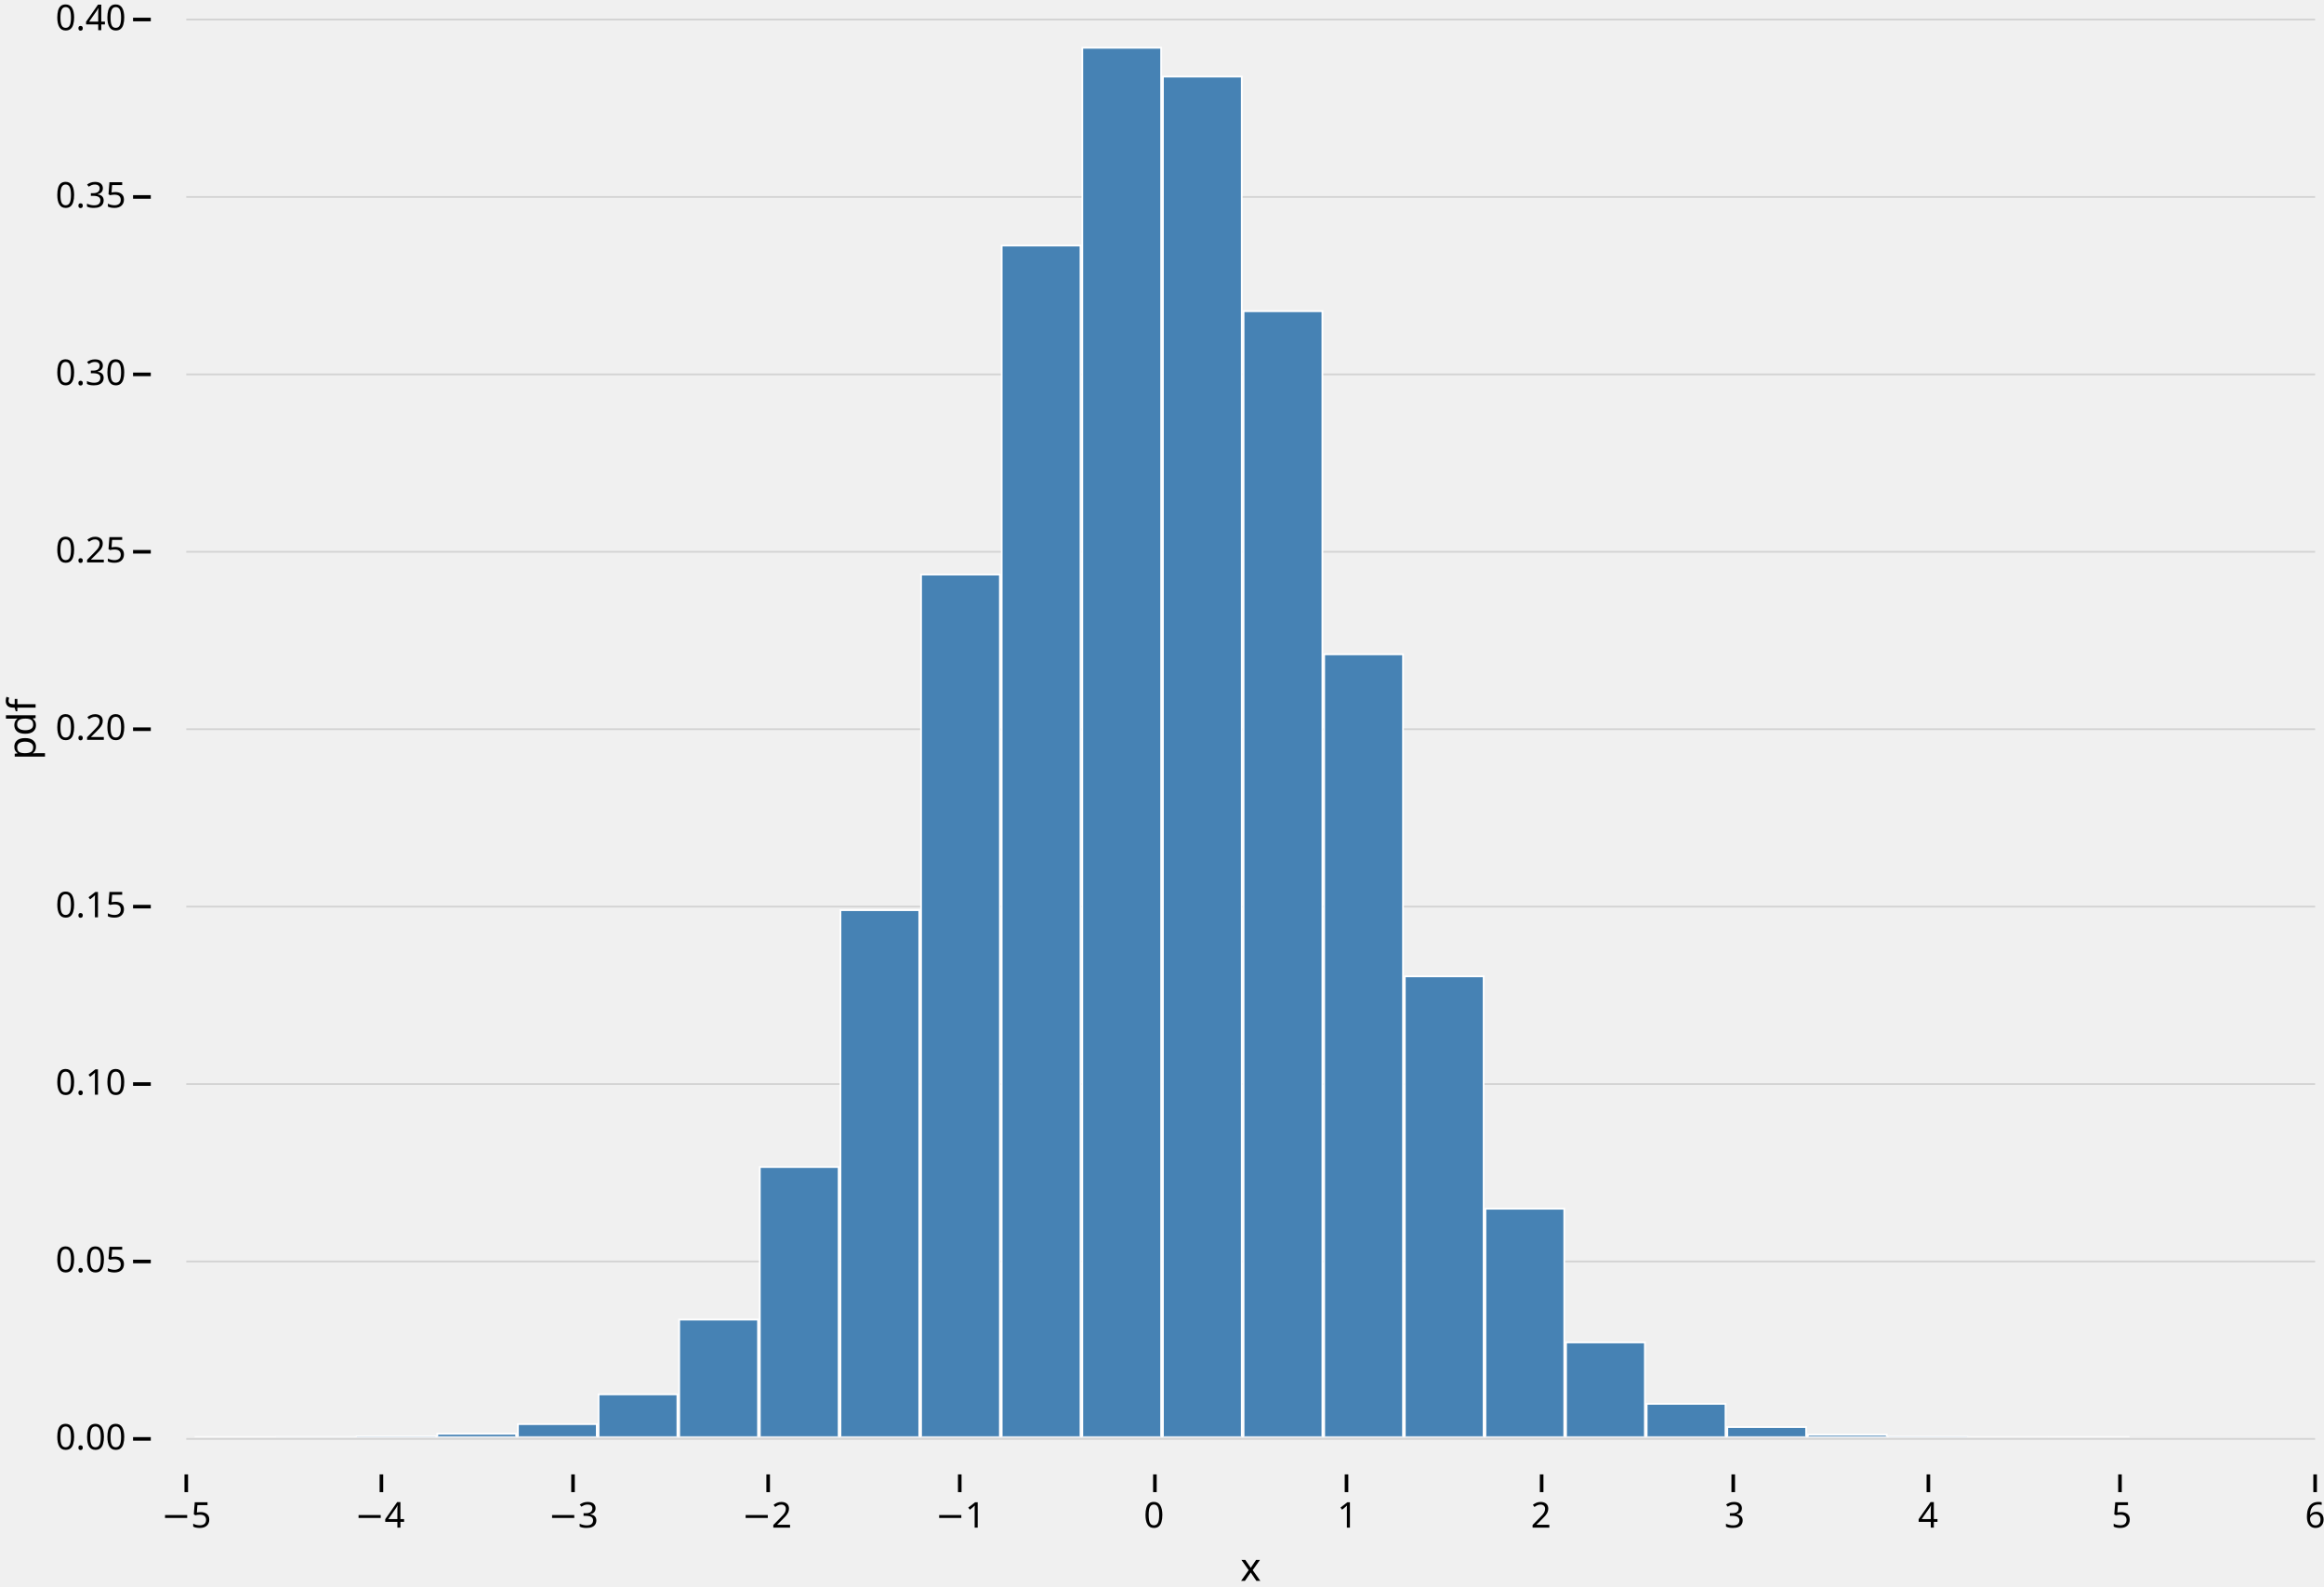
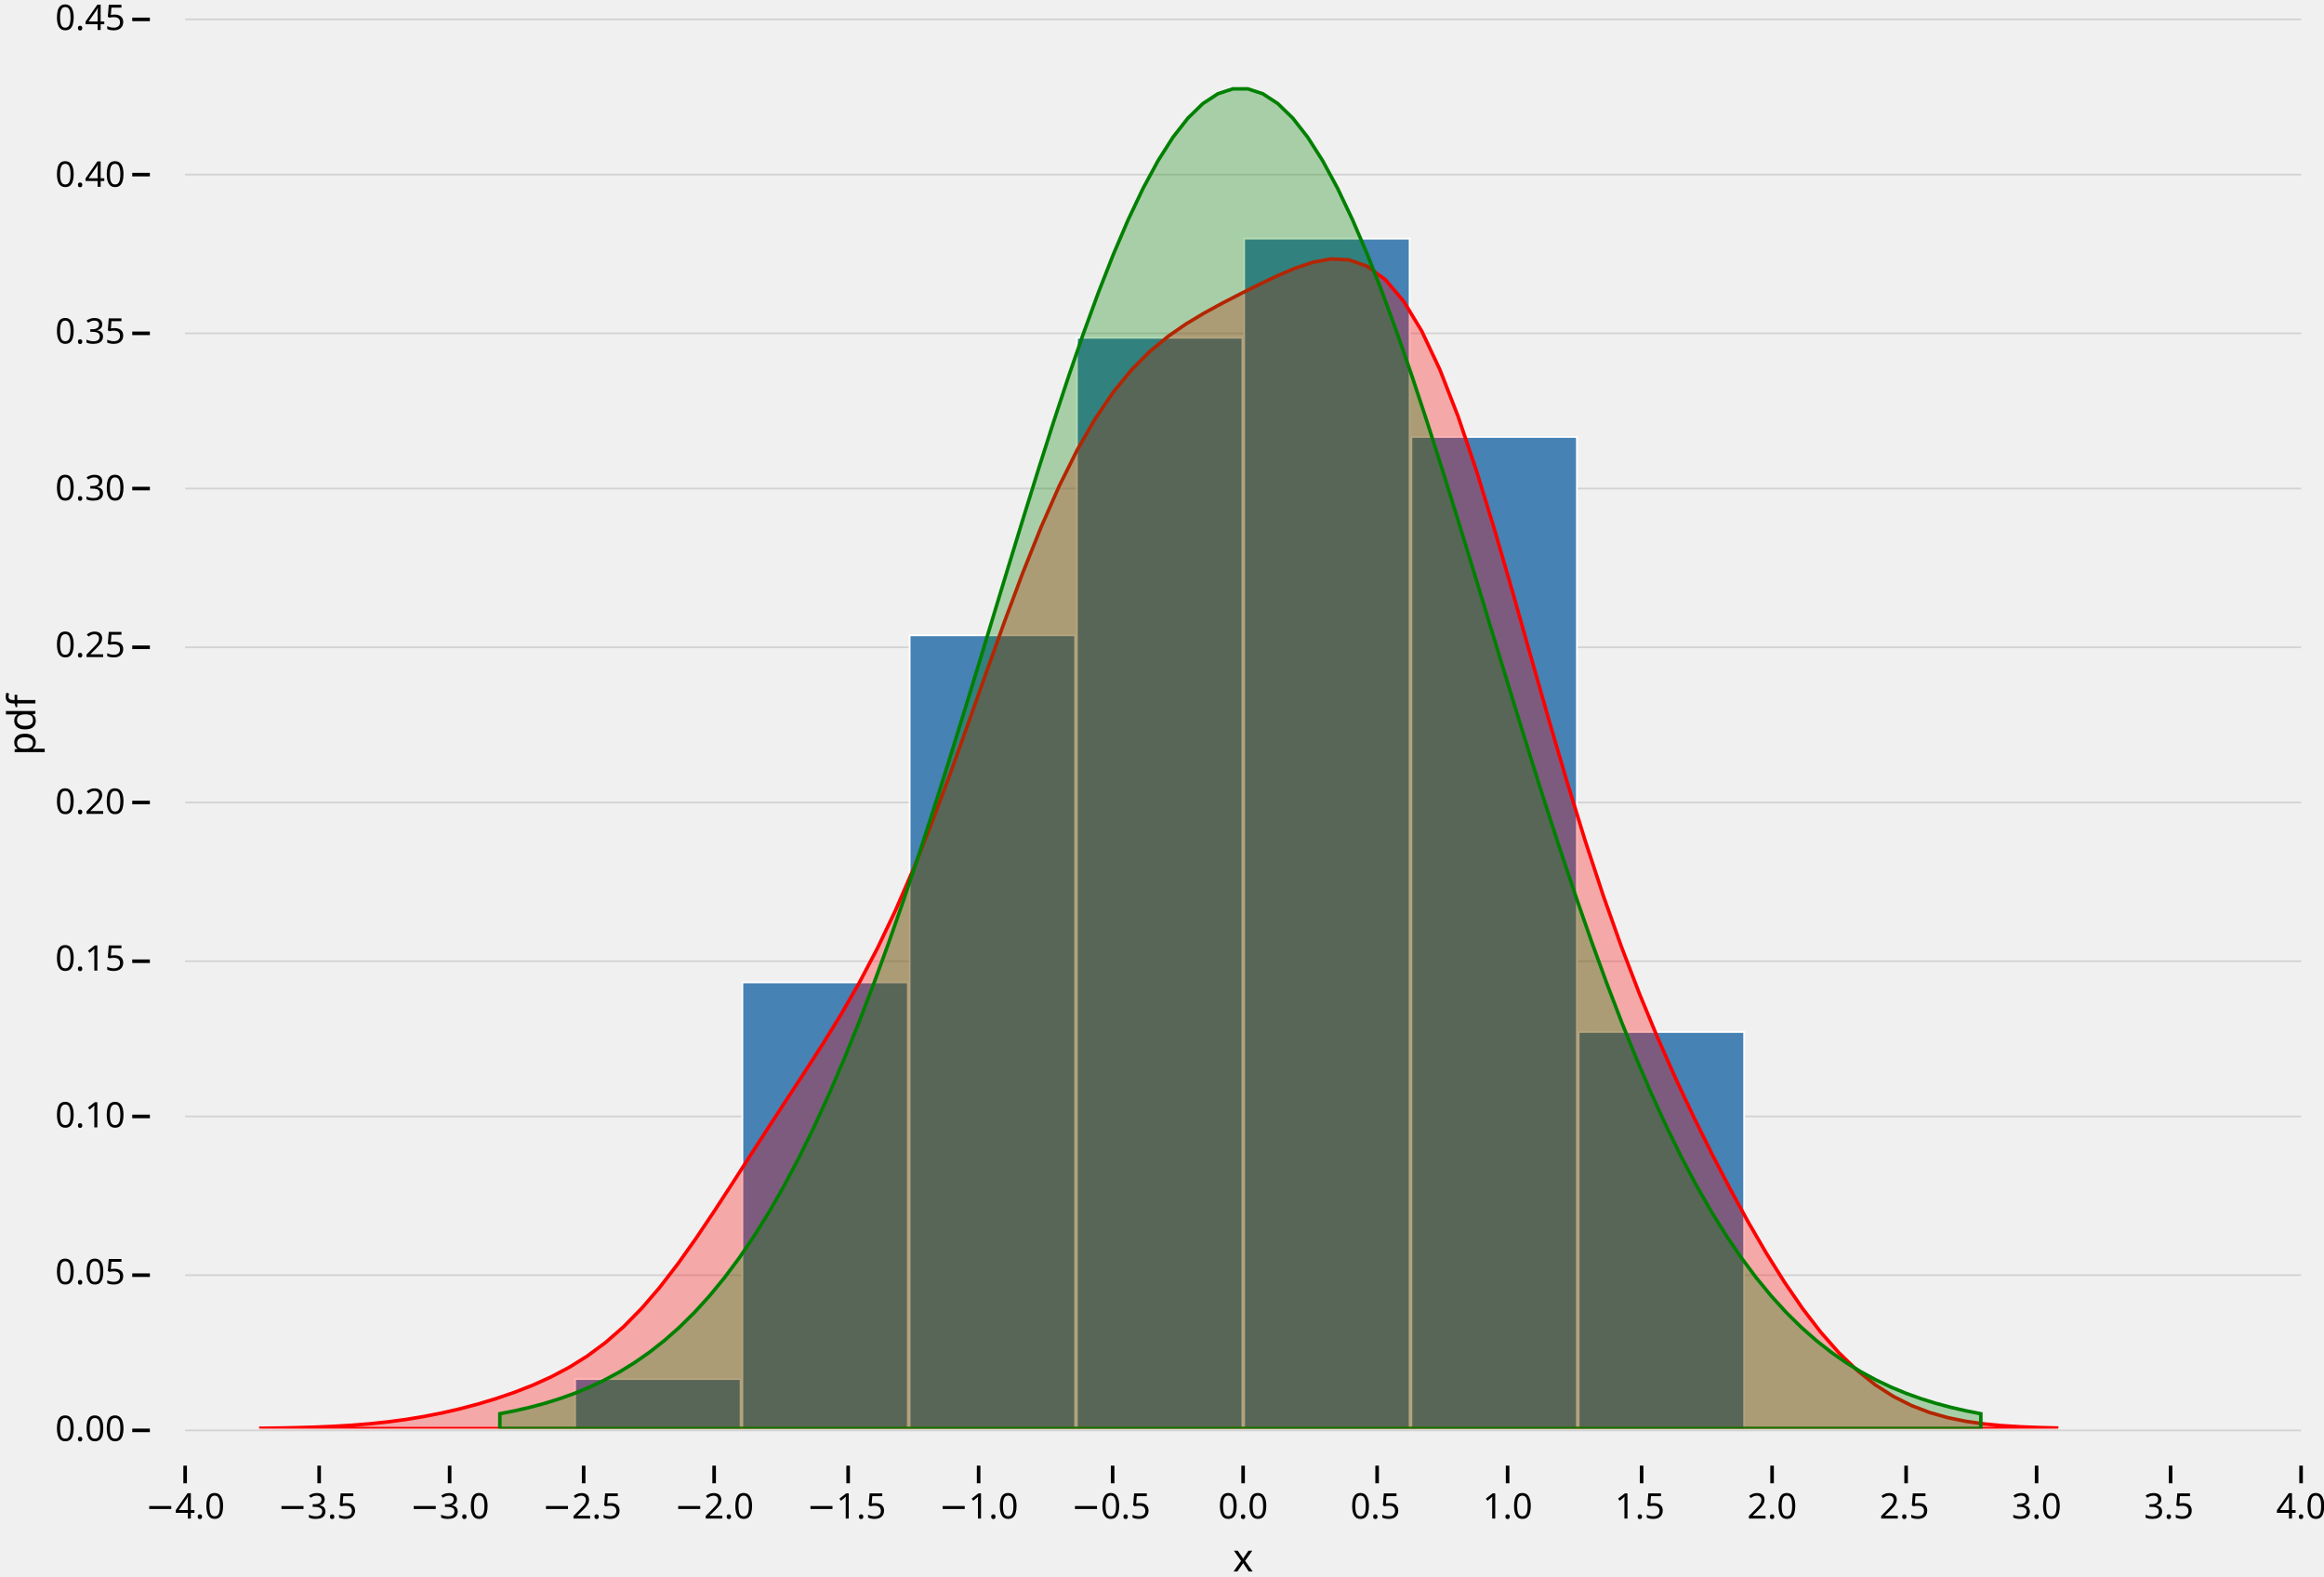
- <svg xmlns="http://www.w3.org/2000/svg" version="1.1" class="marks" width="655" height="447" viewBox="0 0 655 447">
+ <svg xmlns="http://www.w3.org/2000/svg" version="1.1" class="marks" width="659" height="447" viewBox="0 0 659 447">
  <g fill="none" stroke-miterlimit="10" transform="translate(52,5)">
    <g class="mark-group role-frame root" role="graphics-object" aria-roledescription="group mark container">
      <g transform="translate(0,0)">
        <path class="background" aria-hidden="true" d="M0,0h600v400h-600Z" />
        <g>
-           <g class="mark-group role-axis" role="graphics-symbol" aria-roledescription="axis" aria-label="X-axis titled 'x' for a linear scale with values from −5 to 6">
+           <g class="mark-group role-axis" role="graphics-symbol" aria-roledescription="axis" aria-label="X-axis titled 'x' for a linear scale with values from −4 to 4">
            <g transform="translate(0.5,410.5)">
              <path class="background" aria-hidden="true" d="M0,0h0v0h0Z" pointer-events="none" />
              <g>
                <g class="mark-rule role-axis-tick" pointer-events="none">
                  <line transform="translate(0,0)" x2="0" y2="5" stroke="black" stroke-width="1.01" opacity="1" />
-                   <line transform="translate(55,0)" x2="0" y2="5" stroke="black" stroke-width="1.01" opacity="1" />
-                   <line transform="translate(109,0)" x2="0" y2="5" stroke="black" stroke-width="1.01" opacity="1" />
-                   <line transform="translate(164,0)" x2="0" y2="5" stroke="black" stroke-width="1.01" opacity="1" />
-                   <line transform="translate(218,0)" x2="0" y2="5" stroke="black" stroke-width="1.01" opacity="1" />
-                   <line transform="translate(273,0)" x2="0" y2="5" stroke="black" stroke-width="1.01" opacity="1" />
-                   <line transform="translate(327,0)" x2="0" y2="5" stroke="black" stroke-width="1.01" opacity="1" />
-                   <line transform="translate(382,0)" x2="0" y2="5" stroke="black" stroke-width="1.01" opacity="1" />
-                   <line transform="translate(436,0)" x2="0" y2="5" stroke="black" stroke-width="1.01" opacity="1" />
-                   <line transform="translate(491,0)" x2="0" y2="5" stroke="black" stroke-width="1.01" opacity="1" />
-                   <line transform="translate(545,0)" x2="0" y2="5" stroke="black" stroke-width="1.01" opacity="1" />
+                   <line transform="translate(38,0)" x2="0" y2="5" stroke="black" stroke-width="1.01" opacity="1" />
+                   <line transform="translate(75,0)" x2="0" y2="5" stroke="black" stroke-width="1.01" opacity="1" />
+                   <line transform="translate(113,0)" x2="0" y2="5" stroke="black" stroke-width="1.01" opacity="1" />
+                   <line transform="translate(150,0)" x2="0" y2="5" stroke="black" stroke-width="1.01" opacity="1" />
+                   <line transform="translate(188,0)" x2="0" y2="5" stroke="black" stroke-width="1.01" opacity="1" />
+                   <line transform="translate(225,0)" x2="0" y2="5" stroke="black" stroke-width="1.01" opacity="1" />
+                   <line transform="translate(263,0)" x2="0" y2="5" stroke="black" stroke-width="1.01" opacity="1" />
+                   <line transform="translate(300,0)" x2="0" y2="5" stroke="black" stroke-width="1.01" opacity="1" />
+                   <line transform="translate(338,0)" x2="0" y2="5" stroke="black" stroke-width="1.01" opacity="1" />
+                   <line transform="translate(375,0)" x2="0" y2="5" stroke="black" stroke-width="1.01" opacity="1" />
+                   <line transform="translate(413,0)" x2="0" y2="5" stroke="black" stroke-width="1.01" opacity="1" />
+                   <line transform="translate(450,0)" x2="0" y2="5" stroke="black" stroke-width="1.01" opacity="1" />
+                   <line transform="translate(488,0)" x2="0" y2="5" stroke="black" stroke-width="1.01" opacity="1" />
+                   <line transform="translate(525,0)" x2="0" y2="5" stroke="black" stroke-width="1.01" opacity="1" />
+                   <line transform="translate(563,0)" x2="0" y2="5" stroke="black" stroke-width="1.01" opacity="1" />
                  <line transform="translate(600,0)" x2="0" y2="5" stroke="black" stroke-width="1.01" opacity="1" />
                </g>
                <g class="mark-text role-axis-label" pointer-events="none">
-                   <text text-anchor="middle" transform="translate(0,15)" font-family="sans-serif" font-size="10px" font-style="normal" font-weight="400" fill="black" opacity="1">−5</text>
-                   <text text-anchor="middle" transform="translate(54.54545,15)" font-family="sans-serif" font-size="10px" font-style="normal" font-weight="400" fill="black" opacity="1">−4</text>
-                   <text text-anchor="middle" transform="translate(109.0909,15)" font-family="sans-serif" font-size="10px" font-style="normal" font-weight="400" fill="black" opacity="1">−3</text>
-                   <text text-anchor="middle" transform="translate(163.6364,15)" font-family="sans-serif" font-size="10px" font-style="normal" font-weight="400" fill="black" opacity="1">−2</text>
-                   <text text-anchor="middle" transform="translate(218.1818,15)" font-family="sans-serif" font-size="10px" font-style="normal" font-weight="400" fill="black" opacity="1">−1</text>
-                   <text text-anchor="middle" transform="translate(272.7273,15)" font-family="sans-serif" font-size="10px" font-style="normal" font-weight="400" fill="black" opacity="1">0</text>
-                   <text text-anchor="middle" transform="translate(327.2727,15)" font-family="sans-serif" font-size="10px" font-style="normal" font-weight="400" fill="black" opacity="1">1</text>
-                   <text text-anchor="middle" transform="translate(381.8182,15)" font-family="sans-serif" font-size="10px" font-style="normal" font-weight="400" fill="black" opacity="1">2</text>
-                   <text text-anchor="middle" transform="translate(436.3636,15)" font-family="sans-serif" font-size="10px" font-style="normal" font-weight="400" fill="black" opacity="1">3</text>
-                   <text text-anchor="middle" transform="translate(490.9091,15)" font-family="sans-serif" font-size="10px" font-style="normal" font-weight="400" fill="black" opacity="1">4</text>
-                   <text text-anchor="middle" transform="translate(545.4545,15)" font-family="sans-serif" font-size="10px" font-style="normal" font-weight="400" fill="black" opacity="1">5</text>
-                   <text text-anchor="middle" transform="translate(600,15)" font-family="sans-serif" font-size="10px" font-style="normal" font-weight="400" fill="black" opacity="1">6</text>
+                   <text text-anchor="middle" transform="translate(0,15)" font-family="sans-serif" font-size="10px" font-style="normal" font-weight="400" fill="black" opacity="1">−4.0</text>
+                   <text text-anchor="middle" transform="translate(37.5,15)" font-family="sans-serif" font-size="10px" font-style="normal" font-weight="400" fill="black" opacity="1">−3.5</text>
+                   <text text-anchor="middle" transform="translate(75,15)" font-family="sans-serif" font-size="10px" font-style="normal" font-weight="400" fill="black" opacity="1">−3.0</text>
+                   <text text-anchor="middle" transform="translate(112.5,15)" font-family="sans-serif" font-size="10px" font-style="normal" font-weight="400" fill="black" opacity="1">−2.5</text>
+                   <text text-anchor="middle" transform="translate(150,15)" font-family="sans-serif" font-size="10px" font-style="normal" font-weight="400" fill="black" opacity="1">−2.0</text>
+                   <text text-anchor="middle" transform="translate(187.5,15)" font-family="sans-serif" font-size="10px" font-style="normal" font-weight="400" fill="black" opacity="1">−1.5</text>
+                   <text text-anchor="middle" transform="translate(225,15)" font-family="sans-serif" font-size="10px" font-style="normal" font-weight="400" fill="black" opacity="1">−1.0</text>
+                   <text text-anchor="middle" transform="translate(262.5,15)" font-family="sans-serif" font-size="10px" font-style="normal" font-weight="400" fill="black" opacity="1">−0.5</text>
+                   <text text-anchor="middle" transform="translate(300,15)" font-family="sans-serif" font-size="10px" font-style="normal" font-weight="400" fill="black" opacity="1">0.0</text>
+                   <text text-anchor="middle" transform="translate(337.5,15)" font-family="sans-serif" font-size="10px" font-style="normal" font-weight="400" fill="black" opacity="1">0.5</text>
+                   <text text-anchor="middle" transform="translate(375,15)" font-family="sans-serif" font-size="10px" font-style="normal" font-weight="400" fill="black" opacity="1">1.0</text>
+                   <text text-anchor="middle" transform="translate(412.5,15)" font-family="sans-serif" font-size="10px" font-style="normal" font-weight="400" fill="black" opacity="1">1.5</text>
+                   <text text-anchor="middle" transform="translate(450,15)" font-family="sans-serif" font-size="10px" font-style="normal" font-weight="400" fill="black" opacity="1">2.0</text>
+                   <text text-anchor="middle" transform="translate(487.5,15)" font-family="sans-serif" font-size="10px" font-style="normal" font-weight="400" fill="black" opacity="1">2.5</text>
+                   <text text-anchor="middle" transform="translate(525,15)" font-family="sans-serif" font-size="10px" font-style="normal" font-weight="400" fill="black" opacity="1">3.0</text>
+                   <text text-anchor="middle" transform="translate(562.5,15)" font-family="sans-serif" font-size="10px" font-style="normal" font-weight="400" fill="black" opacity="1">3.5</text>
+                   <text text-anchor="middle" transform="translate(600,15)" font-family="sans-serif" font-size="10px" font-style="normal" font-weight="400" fill="black" opacity="1">4.0</text>
                </g>
                <g class="mark-text role-axis-title" pointer-events="none">
                  <text text-anchor="middle" transform="translate(300,30)" font-family="sans-serif" font-size="11px" font-style="normal" font-weight="400" fill="black" opacity="1">x</text>
                </g>
              </g>
              <path class="foreground" aria-hidden="true" d="" pointer-events="none" display="none" />
            </g>
          </g>
-           <g class="mark-group role-axis" role="graphics-symbol" aria-roledescription="axis" aria-label="Y-axis titled 'pdf' for a linear scale with values from 0.0 to 0.4">
+           <g class="mark-group role-axis" role="graphics-symbol" aria-roledescription="axis" aria-label="Y-axis titled 'pdf' for a linear scale with values from 0.0 to 0.5">
            <g transform="translate(-9.5,0.5)">
              <path class="background" aria-hidden="true" d="M0,0h0v0h0Z" pointer-events="none" />
              <g>
                <g class="mark-rule role-axis-grid" pointer-events="none">
                  <line transform="translate(10,400)" x2="600" y2="0" stroke="lightgray" stroke-width="0.5" stroke-dasharray="0" opacity="1" />
-                   <line transform="translate(10,350)" x2="600" y2="0" stroke="lightgray" stroke-width="0.5" stroke-dasharray="0" opacity="1" />
-                   <line transform="translate(10,300)" x2="600" y2="0" stroke="lightgray" stroke-width="0.5" stroke-dasharray="0" opacity="1" />
-                   <line transform="translate(10,250)" x2="600" y2="0" stroke="lightgray" stroke-width="0.5" stroke-dasharray="0" opacity="1" />
-                   <line transform="translate(10,200)" x2="600" y2="0" stroke="lightgray" stroke-width="0.5" stroke-dasharray="0" opacity="1" />
-                   <line transform="translate(10,150)" x2="600" y2="0" stroke="lightgray" stroke-width="0.5" stroke-dasharray="0" opacity="1" />
-                   <line transform="translate(10,100)" x2="600" y2="0" stroke="lightgray" stroke-width="0.5" stroke-dasharray="0" opacity="1" />
-                   <line transform="translate(10,50)" x2="600" y2="0" stroke="lightgray" stroke-width="0.5" stroke-dasharray="0" opacity="1" />
+                   <line transform="translate(10,356)" x2="600" y2="0" stroke="lightgray" stroke-width="0.5" stroke-dasharray="0" opacity="1" />
+                   <line transform="translate(10,311)" x2="600" y2="0" stroke="lightgray" stroke-width="0.5" stroke-dasharray="0" opacity="1" />
+                   <line transform="translate(10,267)" x2="600" y2="0" stroke="lightgray" stroke-width="0.5" stroke-dasharray="0" opacity="1" />
+                   <line transform="translate(10,222)" x2="600" y2="0" stroke="lightgray" stroke-width="0.5" stroke-dasharray="0" opacity="1" />
+                   <line transform="translate(10,178)" x2="600" y2="0" stroke="lightgray" stroke-width="0.5" stroke-dasharray="0" opacity="1" />
+                   <line transform="translate(10,133)" x2="600" y2="0" stroke="lightgray" stroke-width="0.5" stroke-dasharray="0" opacity="1" />
+                   <line transform="translate(10,89)" x2="600" y2="0" stroke="lightgray" stroke-width="0.5" stroke-dasharray="0" opacity="1" />
+                   <line transform="translate(10,44)" x2="600" y2="0" stroke="lightgray" stroke-width="0.5" stroke-dasharray="0" opacity="1" />
                  <line transform="translate(10,0)" x2="600" y2="0" stroke="lightgray" stroke-width="0.5" stroke-dasharray="0" opacity="1" />
                </g>
                <g class="mark-rule role-axis-tick" pointer-events="none">
                  <line transform="translate(0,400)" x2="-5" y2="0" stroke="black" stroke-width="1.01" opacity="1" />
-                   <line transform="translate(0,350)" x2="-5" y2="0" stroke="black" stroke-width="1.01" opacity="1" />
-                   <line transform="translate(0,300)" x2="-5" y2="0" stroke="black" stroke-width="1.01" opacity="1" />
-                   <line transform="translate(0,250)" x2="-5" y2="0" stroke="black" stroke-width="1.01" opacity="1" />
-                   <line transform="translate(0,200)" x2="-5" y2="0" stroke="black" stroke-width="1.01" opacity="1" />
-                   <line transform="translate(0,150)" x2="-5" y2="0" stroke="black" stroke-width="1.01" opacity="1" />
-                   <line transform="translate(0,100)" x2="-5" y2="0" stroke="black" stroke-width="1.01" opacity="1" />
-                   <line transform="translate(0,50)" x2="-5" y2="0" stroke="black" stroke-width="1.01" opacity="1" />
+                   <line transform="translate(0,356)" x2="-5" y2="0" stroke="black" stroke-width="1.01" opacity="1" />
+                   <line transform="translate(0,311)" x2="-5" y2="0" stroke="black" stroke-width="1.01" opacity="1" />
+                   <line transform="translate(0,267)" x2="-5" y2="0" stroke="black" stroke-width="1.01" opacity="1" />
+                   <line transform="translate(0,222)" x2="-5" y2="0" stroke="black" stroke-width="1.01" opacity="1" />
+                   <line transform="translate(0,178)" x2="-5" y2="0" stroke="black" stroke-width="1.01" opacity="1" />
+                   <line transform="translate(0,133)" x2="-5" y2="0" stroke="black" stroke-width="1.01" opacity="1" />
+                   <line transform="translate(0,89)" x2="-5" y2="0" stroke="black" stroke-width="1.01" opacity="1" />
+                   <line transform="translate(0,44)" x2="-5" y2="0" stroke="black" stroke-width="1.01" opacity="1" />
                  <line transform="translate(0,0)" x2="-5" y2="0" stroke="black" stroke-width="1.01" opacity="1" />
                </g>
                <g class="mark-text role-axis-label" pointer-events="none">
                  <text text-anchor="end" transform="translate(-7,403)" font-family="sans-serif" font-size="10px" font-style="normal" font-weight="400" fill="black" opacity="1">0.00</text>
-                   <text text-anchor="end" transform="translate(-7,353)" font-family="sans-serif" font-size="10px" font-style="normal" font-weight="400" fill="black" opacity="1">0.05</text>
-                   <text text-anchor="end" transform="translate(-7,303)" font-family="sans-serif" font-size="10px" font-style="normal" font-weight="400" fill="black" opacity="1">0.10</text>
-                   <text text-anchor="end" transform="translate(-7,253)" font-family="sans-serif" font-size="10px" font-style="normal" font-weight="400" fill="black" opacity="1">0.15</text>
-                   <text text-anchor="end" transform="translate(-7,203)" font-family="sans-serif" font-size="10px" font-style="normal" font-weight="400" fill="black" opacity="1">0.20</text>
-                   <text text-anchor="end" transform="translate(-7,153)" font-family="sans-serif" font-size="10px" font-style="normal" font-weight="400" fill="black" opacity="1">0.25</text>
-                   <text text-anchor="end" transform="translate(-7,103)" font-family="sans-serif" font-size="10px" font-style="normal" font-weight="400" fill="black" opacity="1">0.30</text>
-                   <text text-anchor="end" transform="translate(-7,53)" font-family="sans-serif" font-size="10px" font-style="normal" font-weight="400" fill="black" opacity="1">0.35</text>
-                   <text text-anchor="end" transform="translate(-7,3)" font-family="sans-serif" font-size="10px" font-style="normal" font-weight="400" fill="black" opacity="1">0.40</text>
+                   <text text-anchor="end" transform="translate(-7,358.5556)" font-family="sans-serif" font-size="10px" font-style="normal" font-weight="400" fill="black" opacity="1">0.05</text>
+                   <text text-anchor="end" transform="translate(-7,314.1111)" font-family="sans-serif" font-size="10px" font-style="normal" font-weight="400" fill="black" opacity="1">0.10</text>
+                   <text text-anchor="end" transform="translate(-7,269.6667)" font-family="sans-serif" font-size="10px" font-style="normal" font-weight="400" fill="black" opacity="1">0.15</text>
+                   <text text-anchor="end" transform="translate(-7,225.2222)" font-family="sans-serif" font-size="10px" font-style="normal" font-weight="400" fill="black" opacity="1">0.20</text>
+                   <text text-anchor="end" transform="translate(-7,180.7778)" font-family="sans-serif" font-size="10px" font-style="normal" font-weight="400" fill="black" opacity="1">0.25</text>
+                   <text text-anchor="end" transform="translate(-7,136.3333)" font-family="sans-serif" font-size="10px" font-style="normal" font-weight="400" fill="black" opacity="1">0.30</text>
+                   <text text-anchor="end" transform="translate(-7,91.88889)" font-family="sans-serif" font-size="10px" font-style="normal" font-weight="400" fill="black" opacity="1">0.35</text>
+                   <text text-anchor="end" transform="translate(-7,47.44444)" font-family="sans-serif" font-size="10px" font-style="normal" font-weight="400" fill="black" opacity="1">0.40</text>
+                   <text text-anchor="end" transform="translate(-7,3)" font-family="sans-serif" font-size="10px" font-style="normal" font-weight="400" fill="black" opacity="1">0.45</text>
                </g>
                <g class="mark-text role-axis-title" pointer-events="none">
                  <text text-anchor="middle" transform="translate(-30.46289,200) rotate(-90) translate(0,-2)" font-family="sans-serif" font-size="11px" font-style="normal" font-weight="400" fill="black" opacity="1">pdf</text>
                </g>
              </g>
              <path class="foreground" aria-hidden="true" d="" pointer-events="none" display="none" />
            </g>
          </g>
          <g class="mark-group role-scope" clip-path="url(#clip1)" role="graphics-object" aria-roledescription="group mark container">
            <g transform="translate(0,0)">
              <path class="background" aria-hidden="true" d="M0,0h0v0h0Z" />
              <g>
                <g class="mark-rect role-mark" role="graphics-symbol" aria-roledescription="rect mark container">
-                   <path d="M3.083,399.995h22.223v0.005h-22.223Z" fill="steelblue" stroke="white" stroke-width="0.5" opacity="1" />
-                   <path d="M25.806,399.959h22.223v0.041h-22.223Z" fill="steelblue" stroke="white" stroke-width="0.5" opacity="1" />
-                   <path d="M48.529,399.788h22.223v0.212h-22.223Z" fill="steelblue" stroke="white" stroke-width="0.5" opacity="1" />
-                   <path d="M71.252,399.047h22.223v0.953h-22.223Z" fill="steelblue" stroke="white" stroke-width="0.5" opacity="1" />
-                   <path d="M93.976,396.333h22.223v3.667h-22.223Z" fill="steelblue" stroke="white" stroke-width="0.5" opacity="1" />
-                   <path d="M116.699,387.944h22.223v12.056h-22.223Z" fill="steelblue" stroke="white" stroke-width="0.5" opacity="1" />
-                   <path d="M139.422,366.881h22.223v33.119h-22.223Z" fill="steelblue" stroke="white" stroke-width="0.5" opacity="1" />
-                   <path d="M162.145,323.881h22.223v76.119h-22.223Z" fill="steelblue" stroke="white" stroke-width="0.5" opacity="1" />
-                   <path d="M184.868,251.489h22.223v148.511h-22.223Z" fill="steelblue" stroke="white" stroke-width="0.5" opacity="1" />
-                   <path d="M207.591,156.91h22.223v243.09h-22.223Z" fill="steelblue" stroke="white" stroke-width="0.5" opacity="1" />
-                   <path d="M230.314,64.205h22.223v335.795h-22.223Z" fill="steelblue" stroke="white" stroke-width="0.5" opacity="1" />
-                   <path d="M253.037,8.456h22.223v391.544h-22.223Z" fill="steelblue" stroke="white" stroke-width="0.5" opacity="1" />
-                   <path d="M275.761,16.589h22.223v383.411h-22.223Z" fill="steelblue" stroke="white" stroke-width="0.5" opacity="1" />
-                   <path d="M298.484,82.691h22.223v317.309h-22.223Z" fill="steelblue" stroke="white" stroke-width="0.5" opacity="1" />
-                   <path d="M321.207,179.391h22.223v220.609h-22.223Z" fill="steelblue" stroke="white" stroke-width="0.5" opacity="1" />
-                   <path d="M343.93,270.144h22.223v129.856h-22.223Z" fill="steelblue" stroke="white" stroke-width="0.5" opacity="1" />
-                   <path d="M366.653,335.628h22.223v64.372h-22.223Z" fill="steelblue" stroke="white" stroke-width="0.5" opacity="1" />
-                   <path d="M389.376,373.3h22.223v26.7h-22.223Z" fill="steelblue" stroke="white" stroke-width="0.5" opacity="1" />
-                   <path d="M412.099,390.616h22.223v9.384h-22.223Z" fill="steelblue" stroke="white" stroke-width="0.5" opacity="1" />
-                   <path d="M434.823,397.164h22.223v2.836h-22.223Z" fill="steelblue" stroke="white" stroke-width="0.5" opacity="1" />
-                   <path d="M457.546,399.313h22.223v0.687h-22.223Z" fill="steelblue" stroke="white" stroke-width="0.5" opacity="1" />
-                   <path d="M480.269,399.867h22.223v0.133h-22.223Z" fill="steelblue" stroke="white" stroke-width="0.5" opacity="1" />
-                   <path d="M502.992,399.978h22.223v0.022h-22.223Z" fill="steelblue" stroke="white" stroke-width="0.5" opacity="1" />
-                   <path d="M525.715,399.996h22.223v0.004h-22.223Z" fill="steelblue" stroke="white" stroke-width="0.5" opacity="1" />
+                   <path d="M111.08,385.944h46.928v14.056h-46.928Z" fill="steelblue" stroke="white" stroke-width="0.5" opacity="1" />
+                   <path d="M158.508,273.493h46.928v126.507h-46.928Z" fill="steelblue" stroke="white" stroke-width="0.5" opacity="1" />
+                   <path d="M205.936,175.099h46.928v224.901h-46.928Z" fill="steelblue" stroke="white" stroke-width="0.5" opacity="1" />
+                   <path d="M253.364,90.76h46.928v309.24h-46.928Z" fill="steelblue" stroke="white" stroke-width="0.5" opacity="1" />
+                   <path d="M300.792,62.648h46.928v337.352h-46.928Z" fill="steelblue" stroke="white" stroke-width="0.5" opacity="1" />
+                   <path d="M348.22,118.873h46.928v281.127h-46.928Z" fill="steelblue" stroke="white" stroke-width="0.5" opacity="1" />
+                   <path d="M395.649,287.549h46.928v112.451h-46.928Z" fill="steelblue" stroke="white" stroke-width="0.5" opacity="1" />
+                 </g>
+               </g>
+               <path class="foreground" aria-hidden="true" d="" display="none" />
+             </g>
+           </g>
+           <g class="mark-group role-scope" clip-path="url(#clip2)" role="graphics-object" aria-roledescription="group mark container">
+             <g transform="translate(0,0)">
+               <path class="background" aria-hidden="true" d="M0,0h0v0h0Z" />
+               <g>
+                 <g class="mark-area role-mark" role="graphics-symbol" aria-roledescription="area mark container">
+                   <path d="M21.971,399.9L27.115,399.833L32.258,399.73L37.402,399.577L42.545,399.357L47.689,399.049L52.833,398.634L57.976,398.09L63.12,397.402L68.263,396.555L73.407,395.541L78.55,394.354L83.694,392.99L88.838,391.437L93.981,389.674L99.125,387.662L104.268,385.338L109.412,382.62L114.555,379.407L119.699,375.598L124.843,371.105L129.986,365.871L135.13,359.893L140.273,353.224L145.417,345.979L150.56,338.316L155.704,330.413L160.848,322.433L165.991,314.491L171.135,306.622L176.278,298.77L181.422,290.784L186.566,282.447L191.709,273.507L196.853,263.727L201.996,252.934L207.14,241.055L212.283,228.143L217.427,214.377L222.571,200.046L227.714,185.515L232.858,171.182L238.001,157.431L243.145,144.596L248.288,132.934L253.432,122.605L258.576,113.674L263.719,106.118L268.863,99.836L274.006,94.666L279.15,90.41L284.294,86.846L289.437,83.759L294.581,80.958L299.724,78.305L304.868,75.735L310.011,73.278L315.155,71.067L320.299,69.336L325.442,68.409L330.586,68.668L335.729,70.515L340.873,74.323L346.016,80.385L351.16,88.874L356.304,99.805L361.447,113.026L366.591,128.224L371.734,144.956L376.878,162.689L382.021,180.865L387.165,198.952L392.309,216.502L397.452,233.185L402.596,248.804L407.739,263.297L412.883,276.707L418.027,289.153L423.17,300.787L428.314,311.752L433.457,322.158L438.601,332.061L443.744,341.46L448.888,350.305L454.032,358.516L459.175,366.005L464.319,372.69L469.462,378.519L474.606,383.473L479.749,387.575L484.893,390.878L490.037,393.464L495.18,395.433L500.324,396.888L505.467,397.934L510.611,398.664L515.754,399.159L520.898,399.484L526.042,399.692L531.185,399.821L531.185,400L526.042,400L520.898,400L515.754,400L510.611,400L505.467,400L500.324,400L495.18,400L490.037,400L484.893,400L479.749,400L474.606,400L469.462,400L464.319,400L459.175,400L454.032,400L448.888,400L443.744,400L438.601,400L433.457,400L428.314,400L423.17,400L418.027,400L412.883,400L407.739,400L402.596,400L397.452,400L392.309,400L387.165,400L382.021,400L376.878,400L371.734,400L366.591,400L361.447,400L356.304,400L351.16,400L346.016,400L340.873,400L335.729,400L330.586,400L325.442,400L320.299,400L315.155,400L310.011,400L304.868,400L299.724,400L294.581,400L289.437,400L284.294,400L279.15,400L274.006,400L268.863,400L263.719,400L258.576,400L253.432,400L248.288,400L243.145,400L238.001,400L232.858,400L227.714,400L222.571,400L217.427,400L212.283,400L207.14,400L201.996,400L196.853,400L191.709,400L186.566,400L181.422,400L176.278,400L171.135,400L165.991,400L160.848,400L155.704,400L150.56,400L145.417,400L140.273,400L135.13,400L129.986,400L124.843,400L119.699,400L114.555,400L109.412,400L104.268,400L99.125,400L93.981,400L88.838,400L83.694,400L78.55,400L73.407,400L68.263,400L63.12,400L57.976,400L52.833,400L47.689,400L42.545,400L37.402,400L32.258,400L27.115,400L21.971,400Z" fill="red" fill-opacity="0.3" stroke="red" stroke-width="1" opacity="1" />
+                 </g>
+               </g>
+               <path class="foreground" aria-hidden="true" d="" display="none" />
+             </g>
+           </g>
+           <g class="mark-group role-scope" clip-path="url(#clip3)" role="graphics-object" aria-roledescription="group mark container">
+             <g transform="translate(0,0)">
+               <path class="background" aria-hidden="true" d="M0,0h0v0h0Z" />
+               <g>
+                 <g class="mark-area role-mark" role="graphics-symbol" aria-roledescription="area mark container">
+                   <path d="M89.738,395.779L93.98,394.946L98.222,393.972L102.464,392.836L106.706,391.517L110.947,389.993L115.189,388.237L119.431,386.225L123.673,383.927L127.915,381.315L132.157,378.357L136.399,375.024L140.641,371.283L144.883,367.102L149.125,362.452L153.367,357.3L157.609,351.62L161.851,345.386L166.093,338.574L170.335,331.166L174.576,323.148L178.818,314.509L183.06,305.249L187.302,295.37L191.544,284.886L195.786,273.814L200.028,262.186L204.27,250.037L208.512,237.416L212.754,224.378L216.996,210.991L221.238,197.329L225.48,183.477L229.722,169.525L233.964,155.574L238.206,141.729L242.447,128.101L246.689,114.803L250.931,101.951L255.173,89.662L259.415,78.051L263.657,67.23L267.899,57.307L272.141,48.381L276.383,40.546L280.625,33.884L284.867,28.465L289.109,24.348L293.351,21.578L297.593,20.186L301.835,20.186L306.077,21.578L310.318,24.348L314.56,28.465L318.802,33.884L323.044,40.546L327.286,48.381L331.528,57.307L335.77,67.23L340.012,78.051L344.254,89.662L348.496,101.951L352.738,114.803L356.98,128.101L361.222,141.729L365.464,155.574L369.706,169.525L373.947,183.477L378.189,197.329L382.431,210.991L386.673,224.378L390.915,237.416L395.157,250.037L399.399,262.186L403.641,273.814L407.883,284.886L412.125,295.37L416.367,305.249L420.609,314.509L424.851,323.148L429.093,331.166L433.335,338.574L437.577,345.386L441.818,351.62L446.06,357.3L450.302,362.452L454.544,367.102L458.786,371.283L463.028,375.024L467.27,378.357L471.512,381.315L475.754,383.927L479.996,386.225L484.238,388.237L488.48,389.993L492.722,391.517L496.964,392.836L501.206,393.972L505.448,394.946L509.689,395.779L509.689,400L505.448,400L501.206,400L496.964,400L492.722,400L488.48,400L484.238,400L479.996,400L475.754,400L471.512,400L467.27,400L463.028,400L458.786,400L454.544,400L450.302,400L446.06,400L441.818,400L437.577,400L433.335,400L429.093,400L424.851,400L420.609,400L416.367,400L412.125,400L407.883,400L403.641,400L399.399,400L395.157,400L390.915,400L386.673,400L382.431,400L378.189,400L373.947,400L369.706,400L365.464,400L361.222,400L356.98,400L352.738,400L348.496,400L344.254,400L340.012,400L335.77,400L331.528,400L327.286,400L323.044,400L318.802,400L314.56,400L310.318,400L306.077,400L301.835,400L297.593,400L293.351,400L289.109,400L284.867,400L280.625,400L276.383,400L272.141,400L267.899,400L263.657,400L259.415,400L255.173,400L250.931,400L246.689,400L242.447,400L238.206,400L233.964,400L229.722,400L225.48,400L221.238,400L216.996,400L212.754,400L208.512,400L204.27,400L200.028,400L195.786,400L191.544,400L187.302,400L183.06,400L178.818,400L174.576,400L170.335,400L166.093,400L161.851,400L157.609,400L153.367,400L149.125,400L144.883,400L140.641,400L136.399,400L132.157,400L127.915,400L123.673,400L119.431,400L115.189,400L110.947,400L106.706,400L102.464,400L98.222,400L93.98,400L89.738,400Z" fill="green" fill-opacity="0.3" stroke="green" stroke-width="1" opacity="1" />
                </g>
              </g>
              <path class="foreground" aria-hidden="true" d="" display="none" />
            </g>
          </g>
        </g>
        <path class="foreground" aria-hidden="true" d="" display="none" />
      </g>
    </g>
  </g>
  <defs>
    <clipPath id="clip1">
      <rect x="0" y="0" width="600" height="400" />
    </clipPath>
+     <clipPath id="clip2">
+       <rect x="0" y="0" width="600" height="400" />
+     </clipPath>
+     <clipPath id="clip3">
+       <rect x="0" y="0" width="600" height="400" />
+     </clipPath>
  </defs>
</svg>
